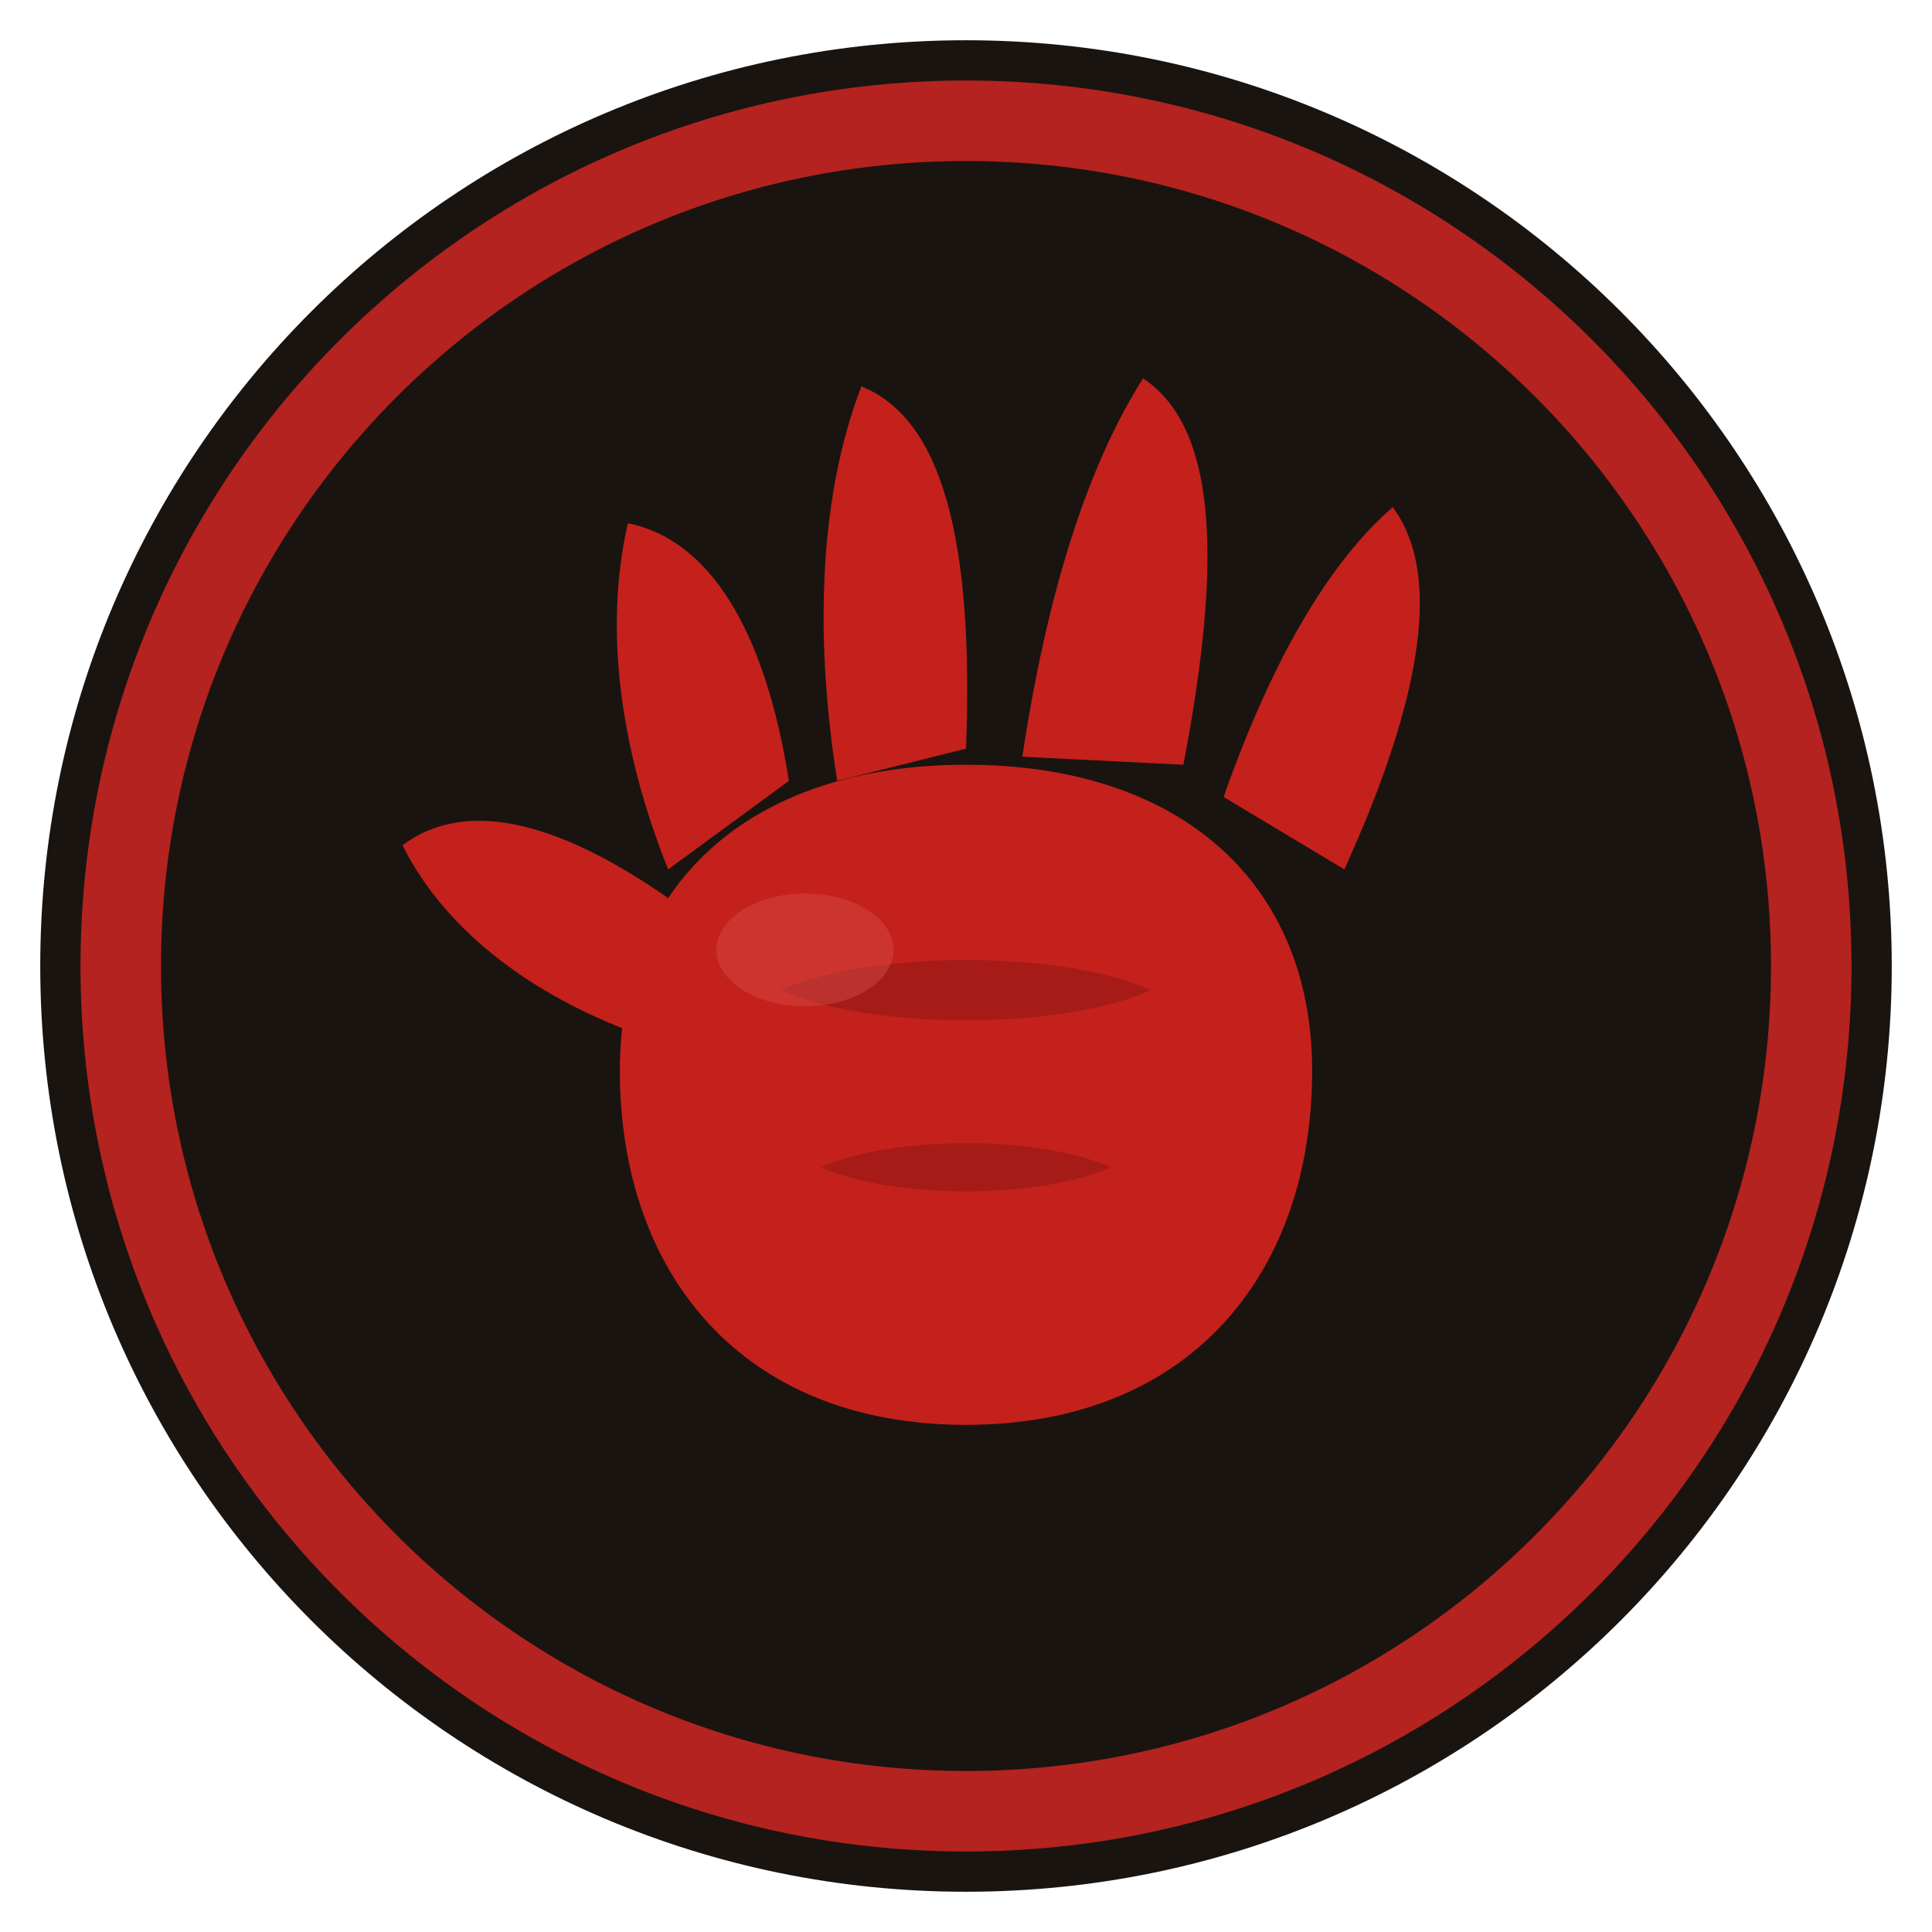
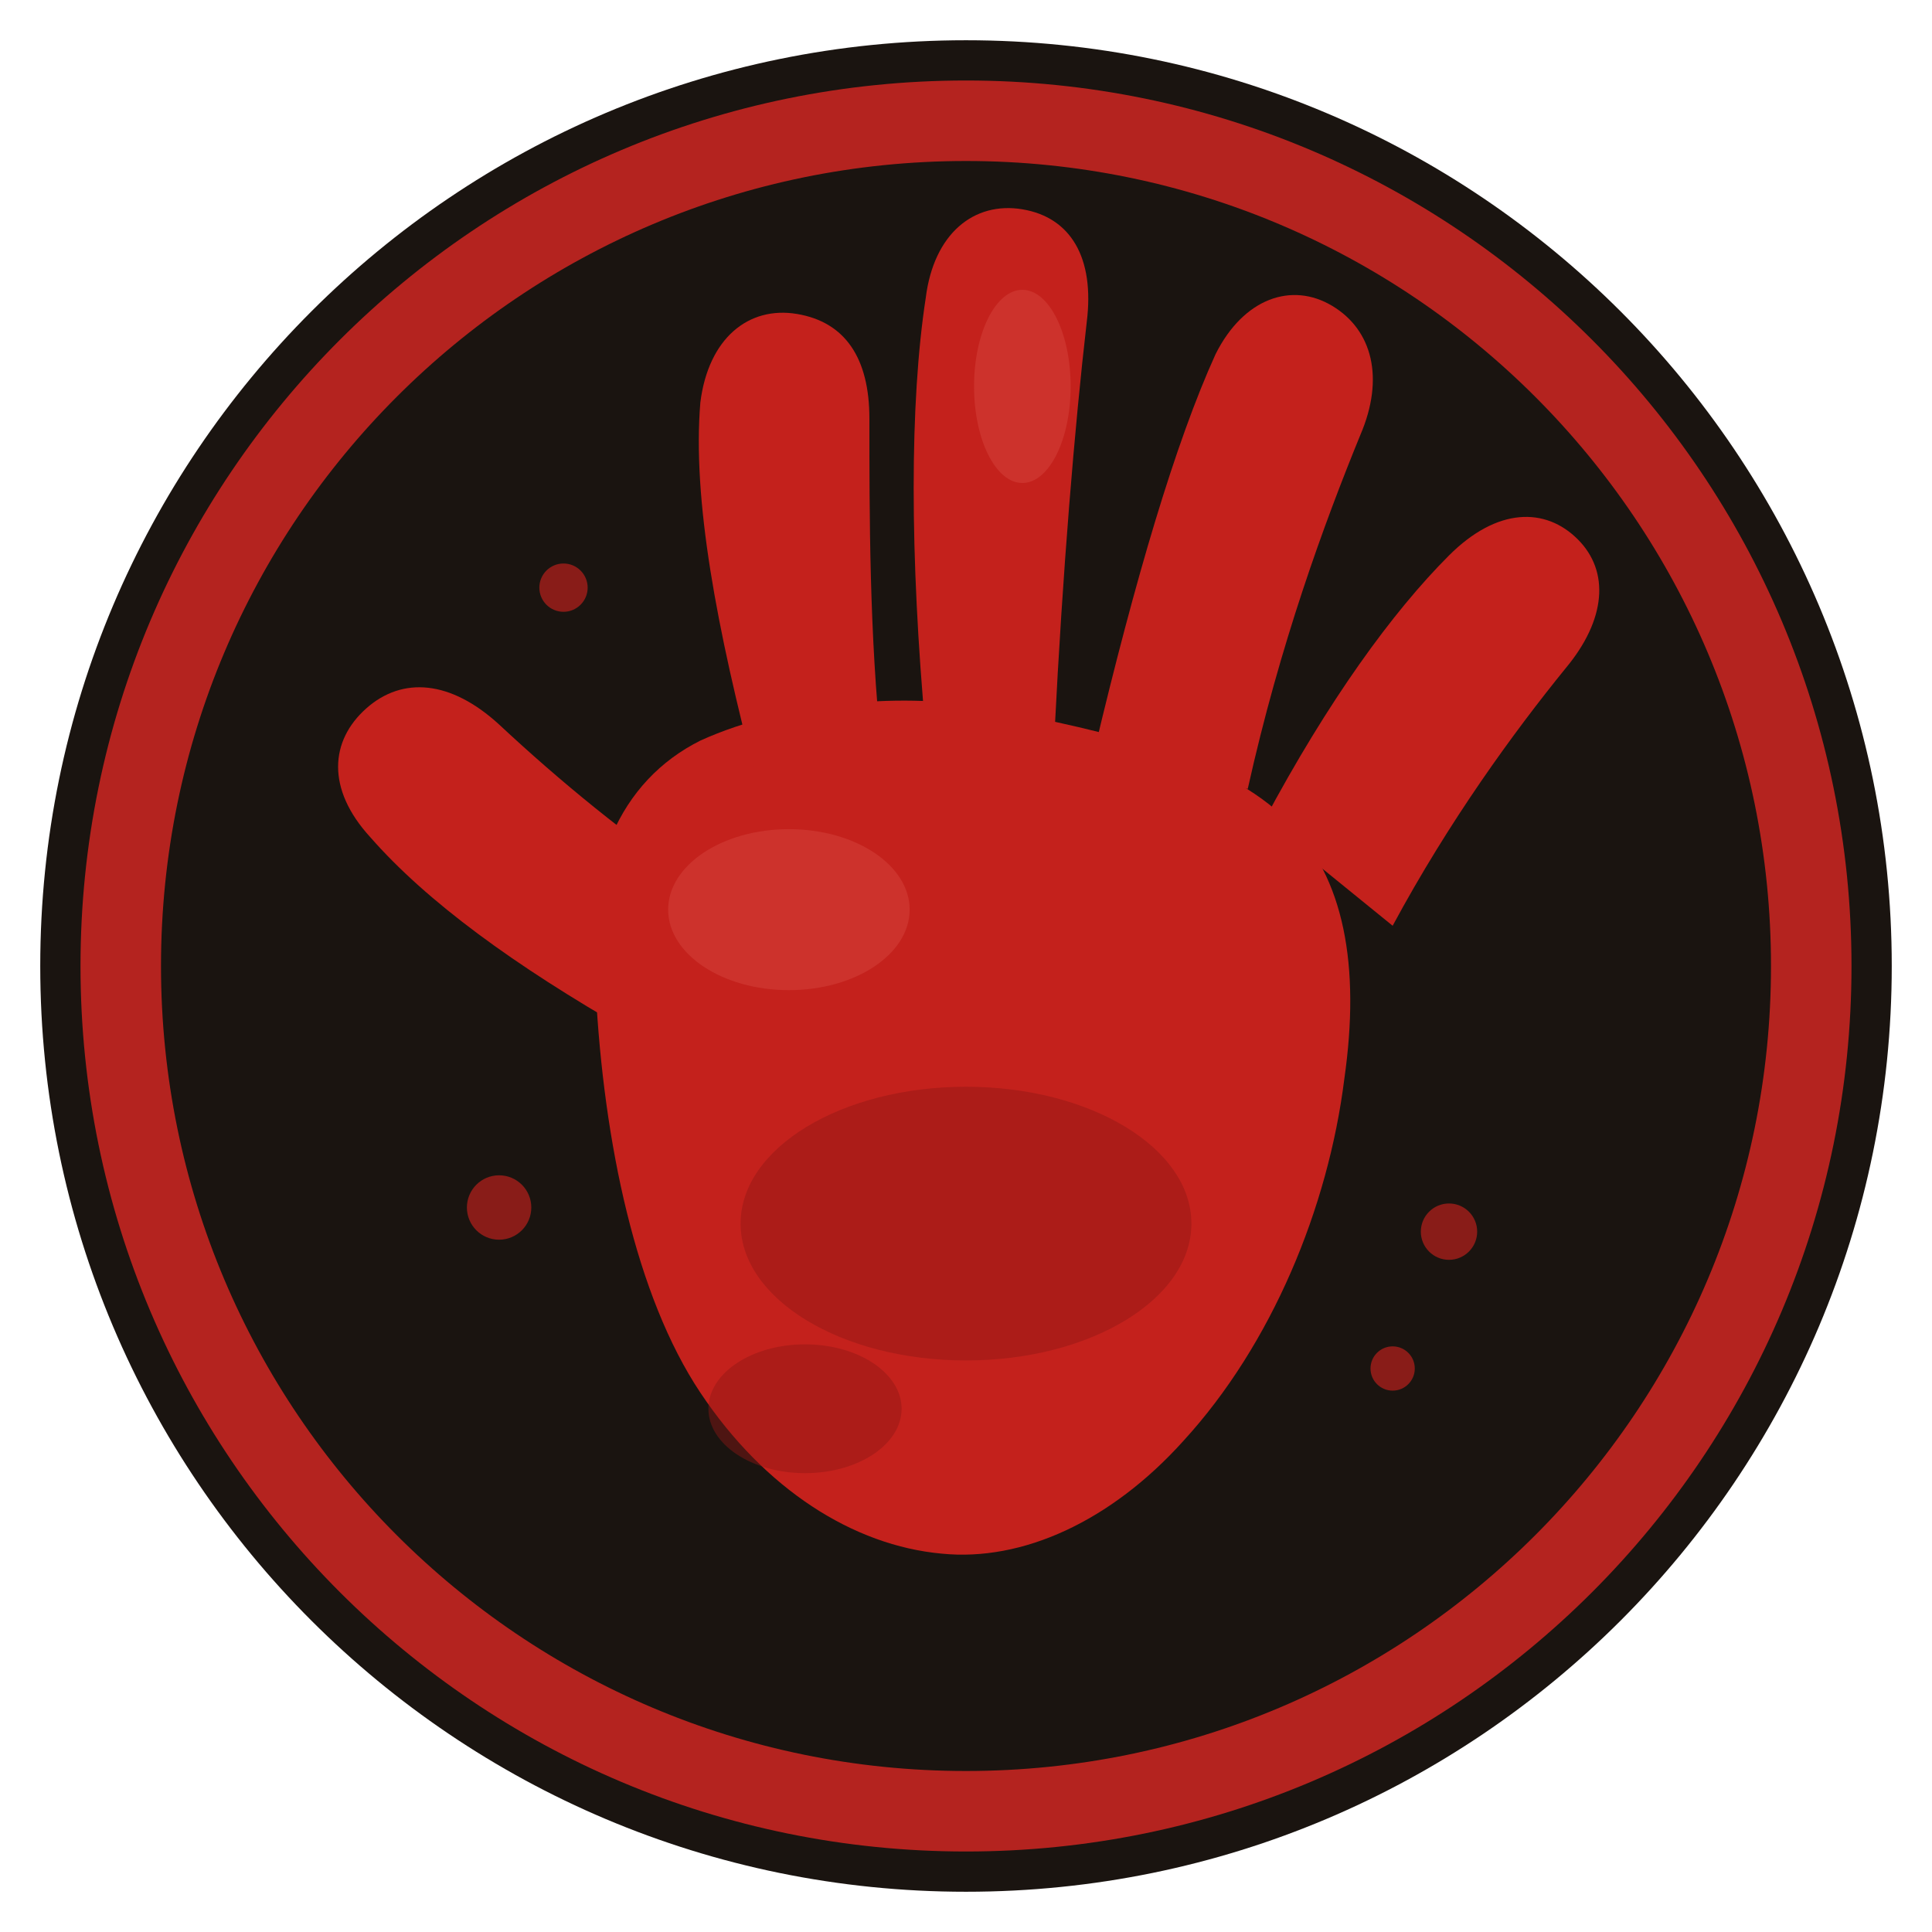
<svg xmlns="http://www.w3.org/2000/svg" viewBox="0 0 48 48" width="48" height="48" role="presentation">
  <circle cx="24" cy="24" r="23" fill="#1A1410" />
  <circle cx="24" cy="24" r="21" fill="none" stroke="#B4231F" stroke-width="2" />
  <g fill="#C4211C">
-     <path d="M15.4 26.6 C15.4 22 18.6 19 24 19 C29.4 19 32.6 22 32.6 26.6              C32.6 31.6 29.6 35.4 24 35.4 C18.4 35.4 15.4 31.6 15.4 26.6 Z" />
-     <path d="M16.6 21.6 C15.4 18.6 15 15.6 15.6 13 C17.6 13.4 19 15.6 19.6 19.4 Z" />
-     <path d="M20.8 19.4 C20.2 15.6 20.4 12.2 21.4 9.6 C23.4 10.4 24.2 13.4 24 18.6 Z" />
-     <path d="M25.4 18.8 C26 14.8 27 11.6 28.4 9.4 C30.2 10.6 30.4 13.8 29.4 19 Z" />
-     <path d="M30.4 19.8 C31.6 16.4 33 14 34.6 12.6 C35.8 14.2 35.4 17.2 33.4 21.6 Z" />
-     <path d="M15.6 25.6 C13 24.6 11 23 10 21 C11.6 19.8 14 20.4 17 22.6 Z" />
+     <path d="M14.8 24.6 C14.4 21.6 15.4 19.4 17.4 18.4 C19.6 17.4 22.6 17.2 24.6 17.6              C27.6 18.2 30.4 18.8 32 20.4 C33.4 21.8 33.8 24 33.4 26.8              C33 30 31.6 33.4 29.4 35.8 C27.6 37.8 25.4 38.8 23.4 38.6              C21.2 38.4 19 37 17.4 34.6 C15.8 32.2 15 28.4 14.8 24.6 Z" />
+     <path d="M18.8 19.4 C17.8 15.6 17.2 12.4 17.4 10 C17.6 8.4 18.6 7.6 19.8 7.8              C21 8 21.6 8.9 21.6 10.4 C21.6 12.8 21.6 15.8 21.9 18.6 Z" />
+     <path d="M23 18.2 C22.6 13.8 22.6 10 23 7.4 C23.2 5.8 24.2 5 25.4 5.2              C26.6 5.4 27.2 6.4 27 8 C26.7 10.6 26.4 14.2 26.2 18.2 Z" />
+     <path d="M27.2 18.6 C28.2 14.4 29.2 11 30.2 8.8 C30.9 7.4 32.1 7 33.1 7.6              C34.1 8.2 34.4 9.4 33.8 10.8 C32.9 13 31.8 16 31 19.6 Z" />
+     <path d="M31.4 20.4 C33 17.4 34.6 15.2 36 13.8 C37.2 12.6 38.4 12.6 39.2 13.4              C40 14.2 39.9 15.4 38.9 16.6 C37.6 18.2 36 20.4 34.6 23 Z" />
+     <path d="M15.6 25.6 C12.8 24 10.6 22.4 9.2 20.8 C8.1 19.6 8.2 18.4 9.1 17.6              C10 16.8 11.2 16.9 12.4 18 C13.9 19.4 15.6 20.8 17.4 22 Z" />
  </g>
-   <g fill="#8E1614" opacity=".55">
-     <path d="M19.4 24.6 C21.6 23.6 26.4 23.6 28.6 24.6 C26.4 25.6 21.6 25.6 19.4 24.6 Z" />
-     <path d="M20.4 29 C22.2 28.2 25.8 28.2 27.6 29 C25.8 29.8 22.2 29.8 20.4 29 Z" />
+   <g fill="#8E1614" opacity=".45">
+     <ellipse cx="24" cy="30.4" rx="5.6" ry="3.4" />
+     <ellipse cx="20" cy="35" rx="2.4" ry="1.6" />
  </g>
-   <g fill="#E05A52" opacity=".35">
-     <ellipse cx="20" cy="23.6" rx="2.2" ry="1.4" />
+   <g fill="#E05A52" opacity=".3">
+     <ellipse cx="19.6" cy="22.6" rx="3" ry="2" />
+     <ellipse cx="25.4" cy="9.6" rx="1.2" ry="2.4" />
+   </g>
+   <g fill="#C4211C" opacity=".65">
+     <circle cx="12.4" cy="30" r=".8" />
+     <circle cx="36" cy="30.6" r=".7" />
+     <circle cx="14" cy="14.6" r=".6" />
+     <circle cx="34.6" cy="34" r=".55" />
  </g>
</svg>
